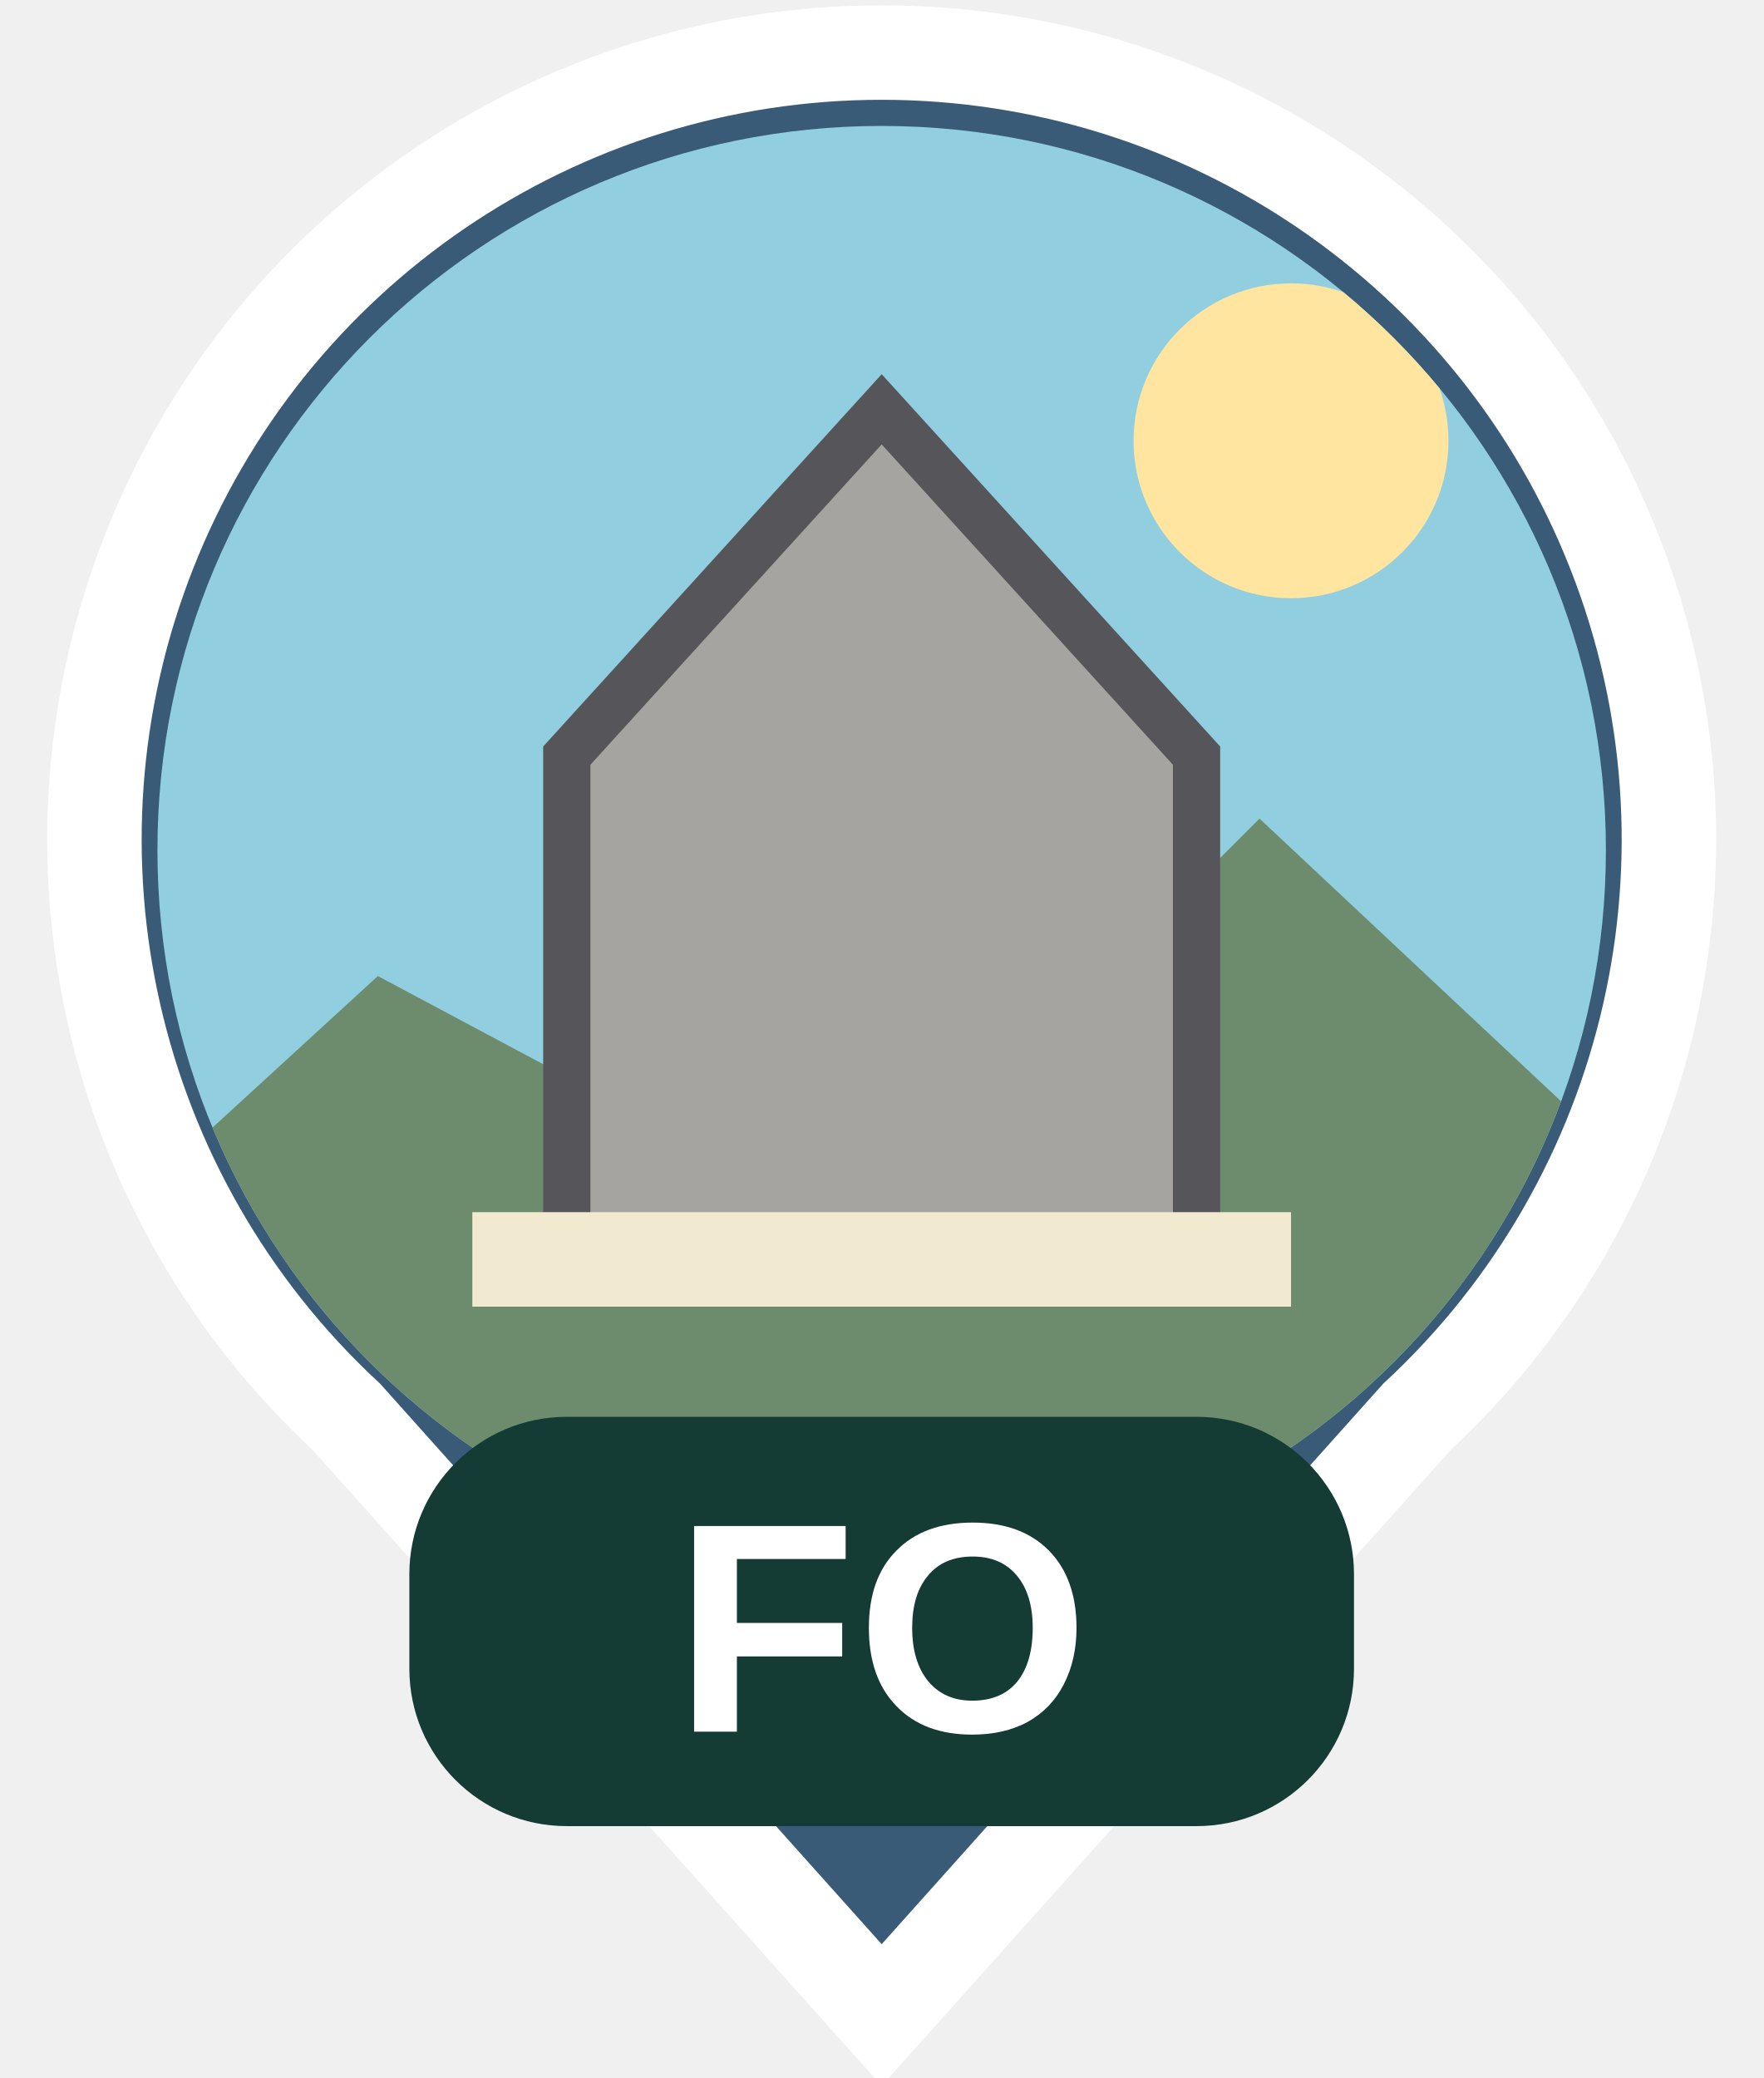
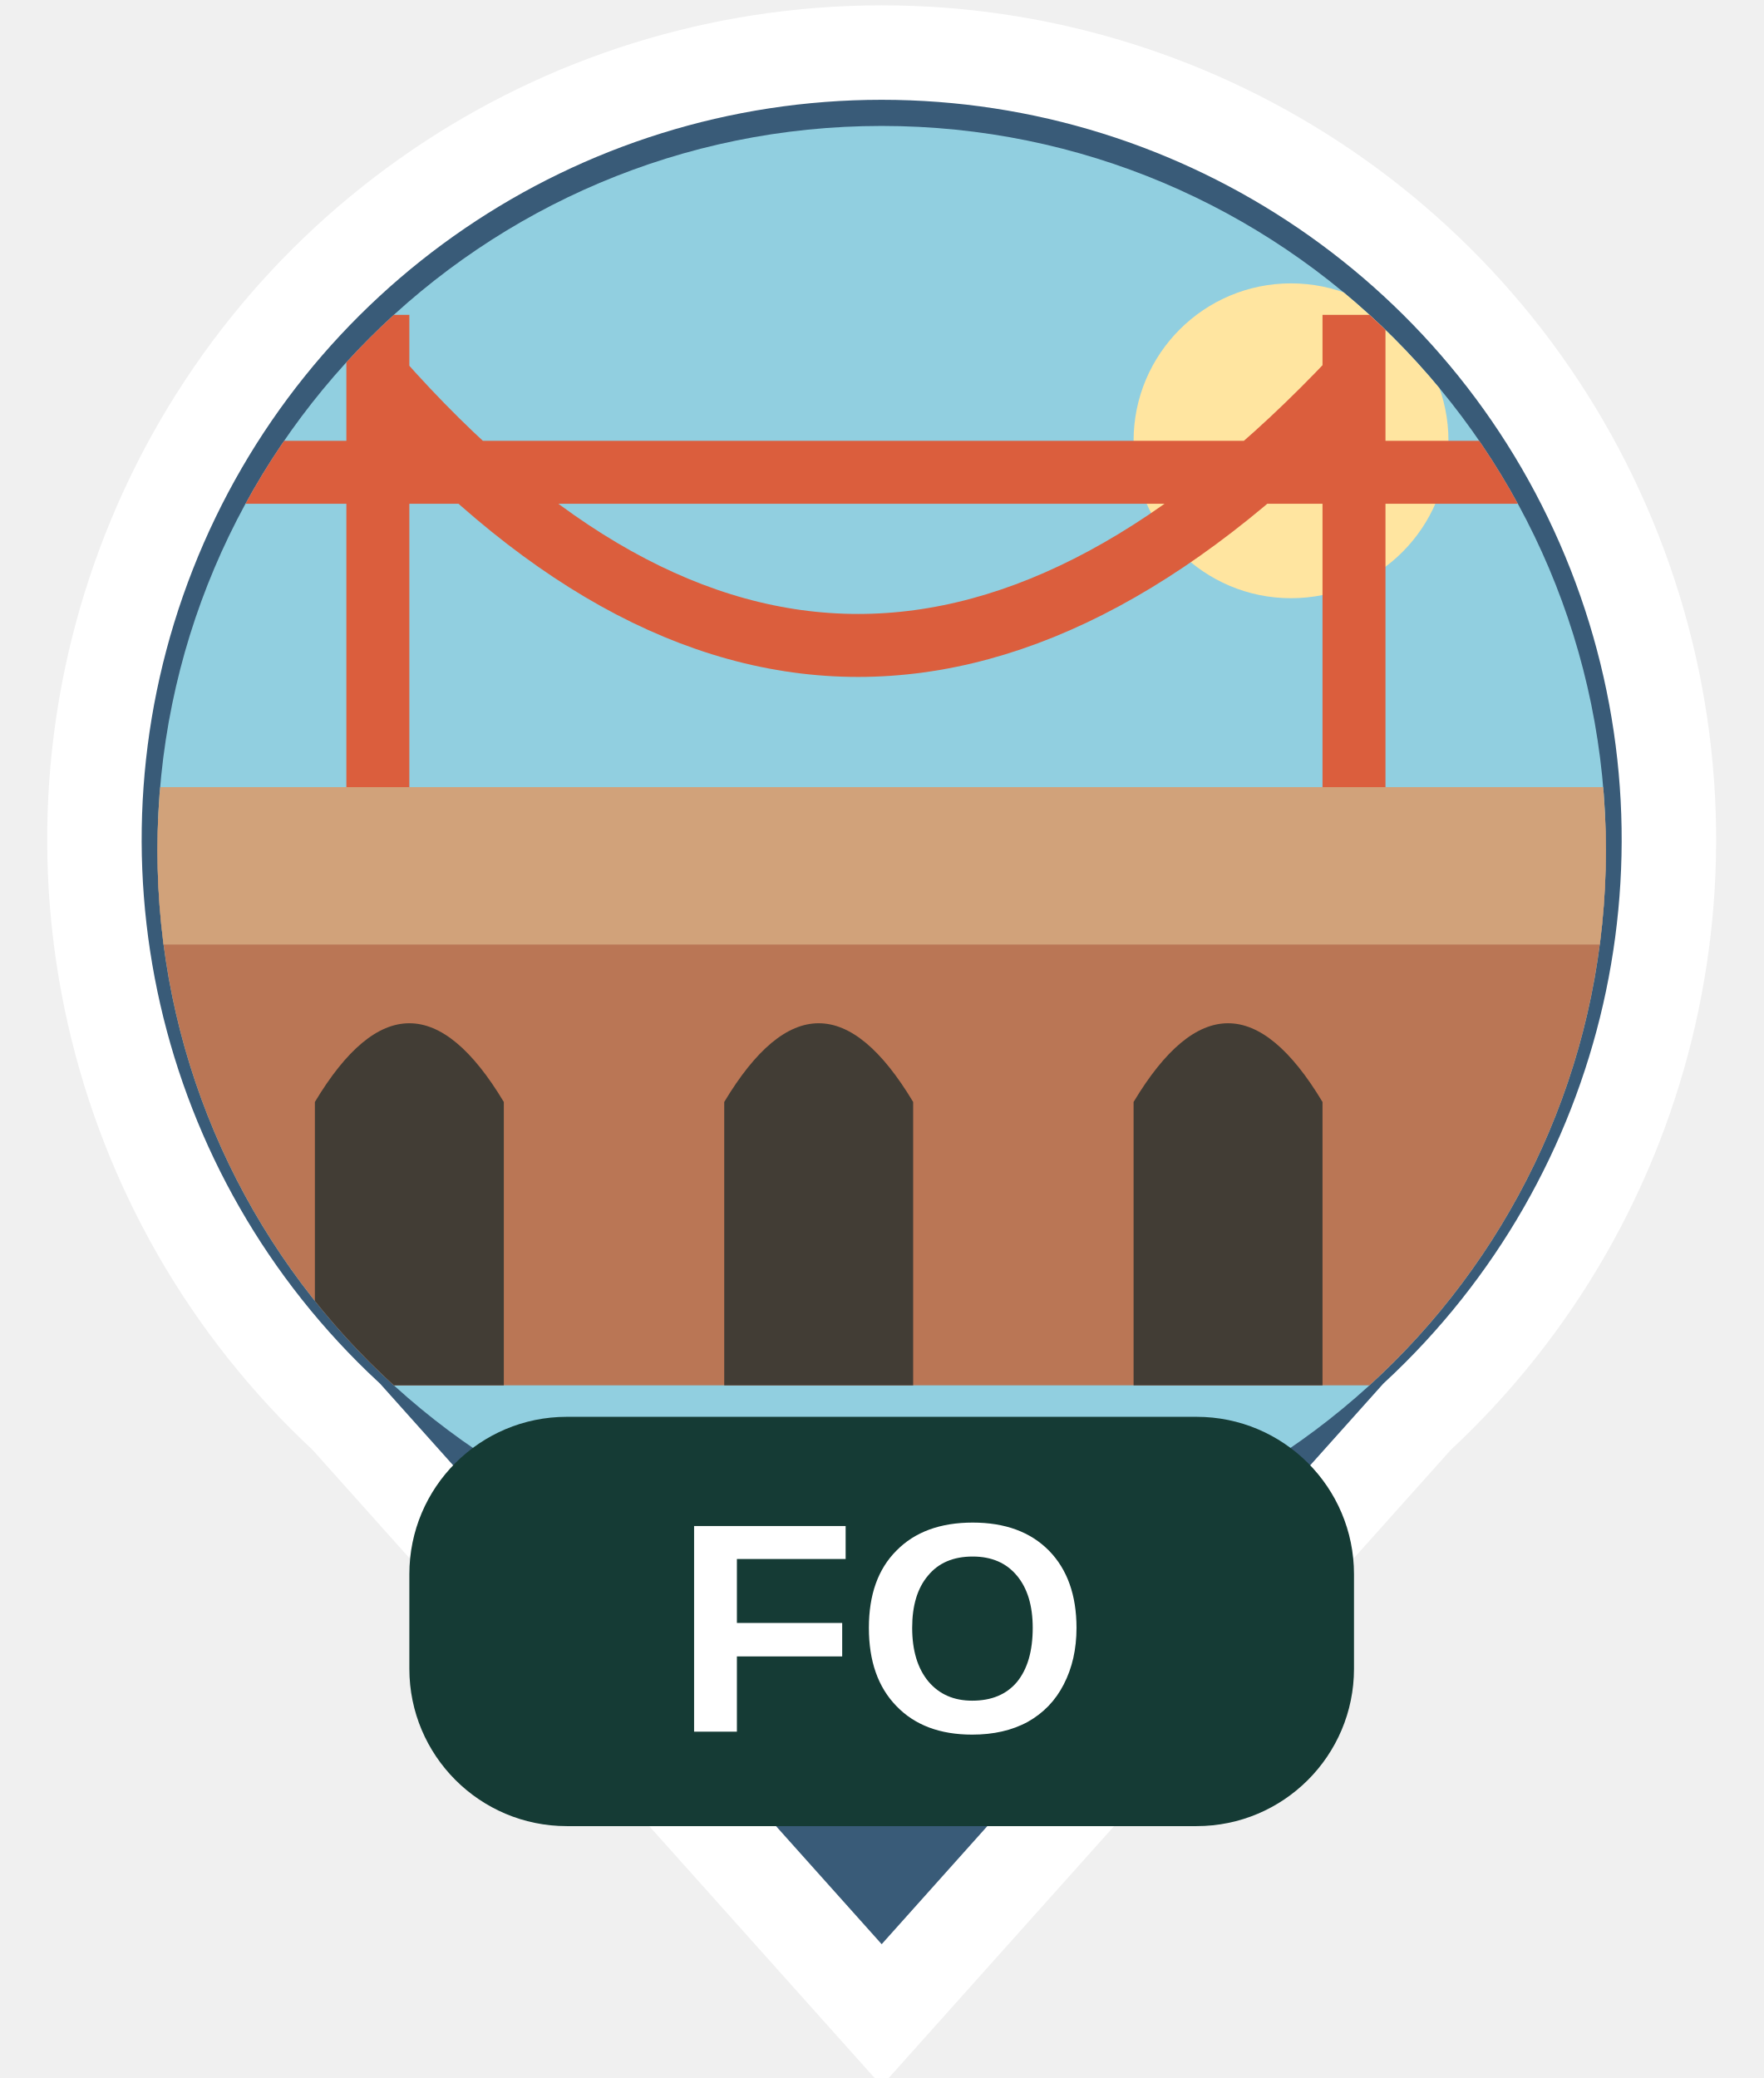
<svg xmlns="http://www.w3.org/2000/svg" viewBox="0 0 56 66">
  <defs>
    <clipPath id="scene">
      <circle cx="28" cy="27" r="23" />
    </clipPath>
  </defs>
  <path d="M28 64 11 45A25 25 0 1 1 45 45Z" fill="#395b78" stroke="white" stroke-width="3" />
  <g clip-path="url(#scene)">
    <circle cx="28" cy="27" r="23" fill="#91cfe0" />
    <circle cx="41" cy="14" r="5" fill="#ffe5a0" />
-     <path d="M0 42 12 31l15 8 13-13 16 15v10H0Z" fill="#6d8c6d" />
-     <path d="M18 40V24l10-11 10 11v16" fill="#a6a4a0" stroke="#56565a" stroke-width="1.5" />
-     <path d="M15 40h26" stroke="#f1ead0" stroke-width="3" />
+     <path d="M4 44V26h48v18Z" fill="#ba7655" />
+     <path d="M2 25h52v5H2Z" fill="#d1a27a" />
+     <path d="M10 44v-9q3-5 6 0v9m7 0v-9q3-5 6 0v9m7 0v-9q3-5 6 0v9" fill="#423d35" />
+     <path d="M0 15h56M12 10v15m31-15v15M12 12q15 17 31 0" fill="none" stroke="#db5e3d" stroke-width="2" />
  </g>
  <rect x="13" y="45" width="30" height="13" rx="5" fill="#153b35" />
  <text x="28" y="55" text-anchor="middle" font-family="Arial,sans-serif" font-size="9.5" font-weight="bold" fill="white">FO</text>
</svg>
